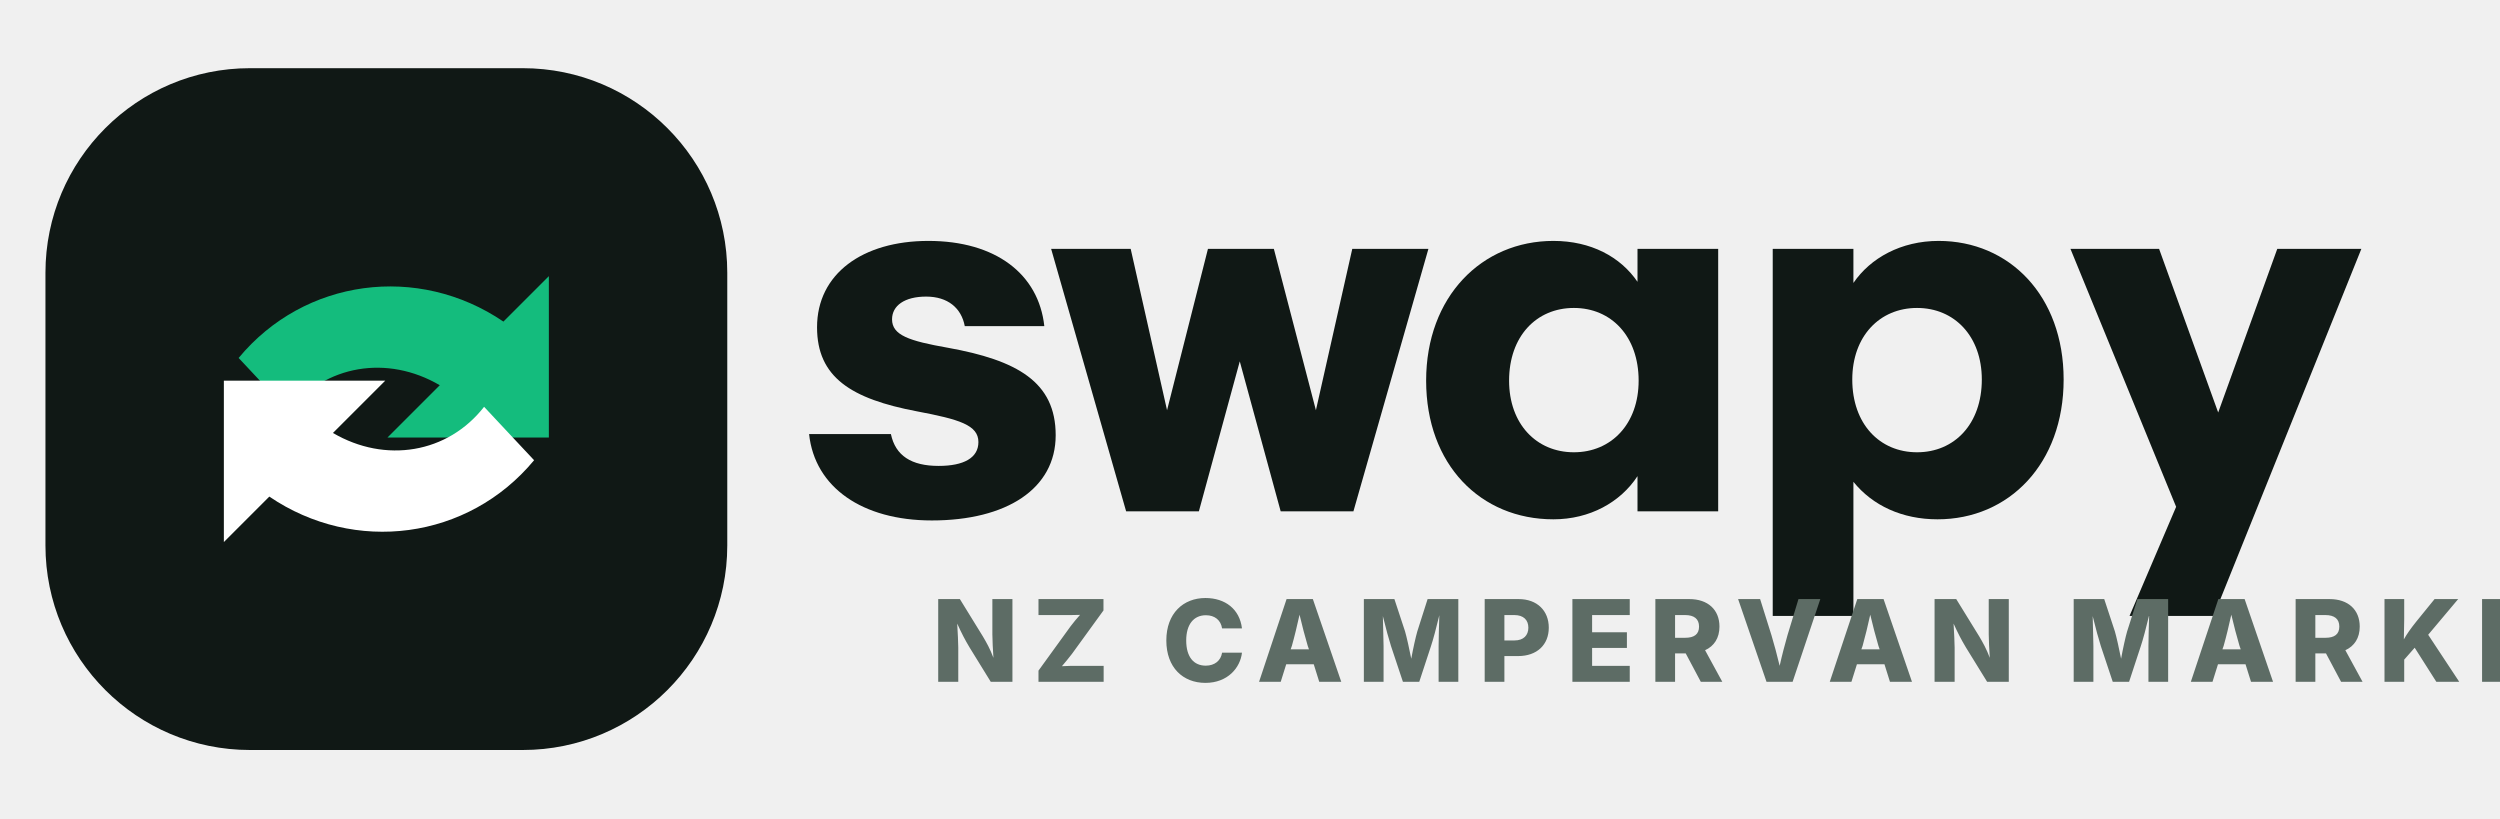
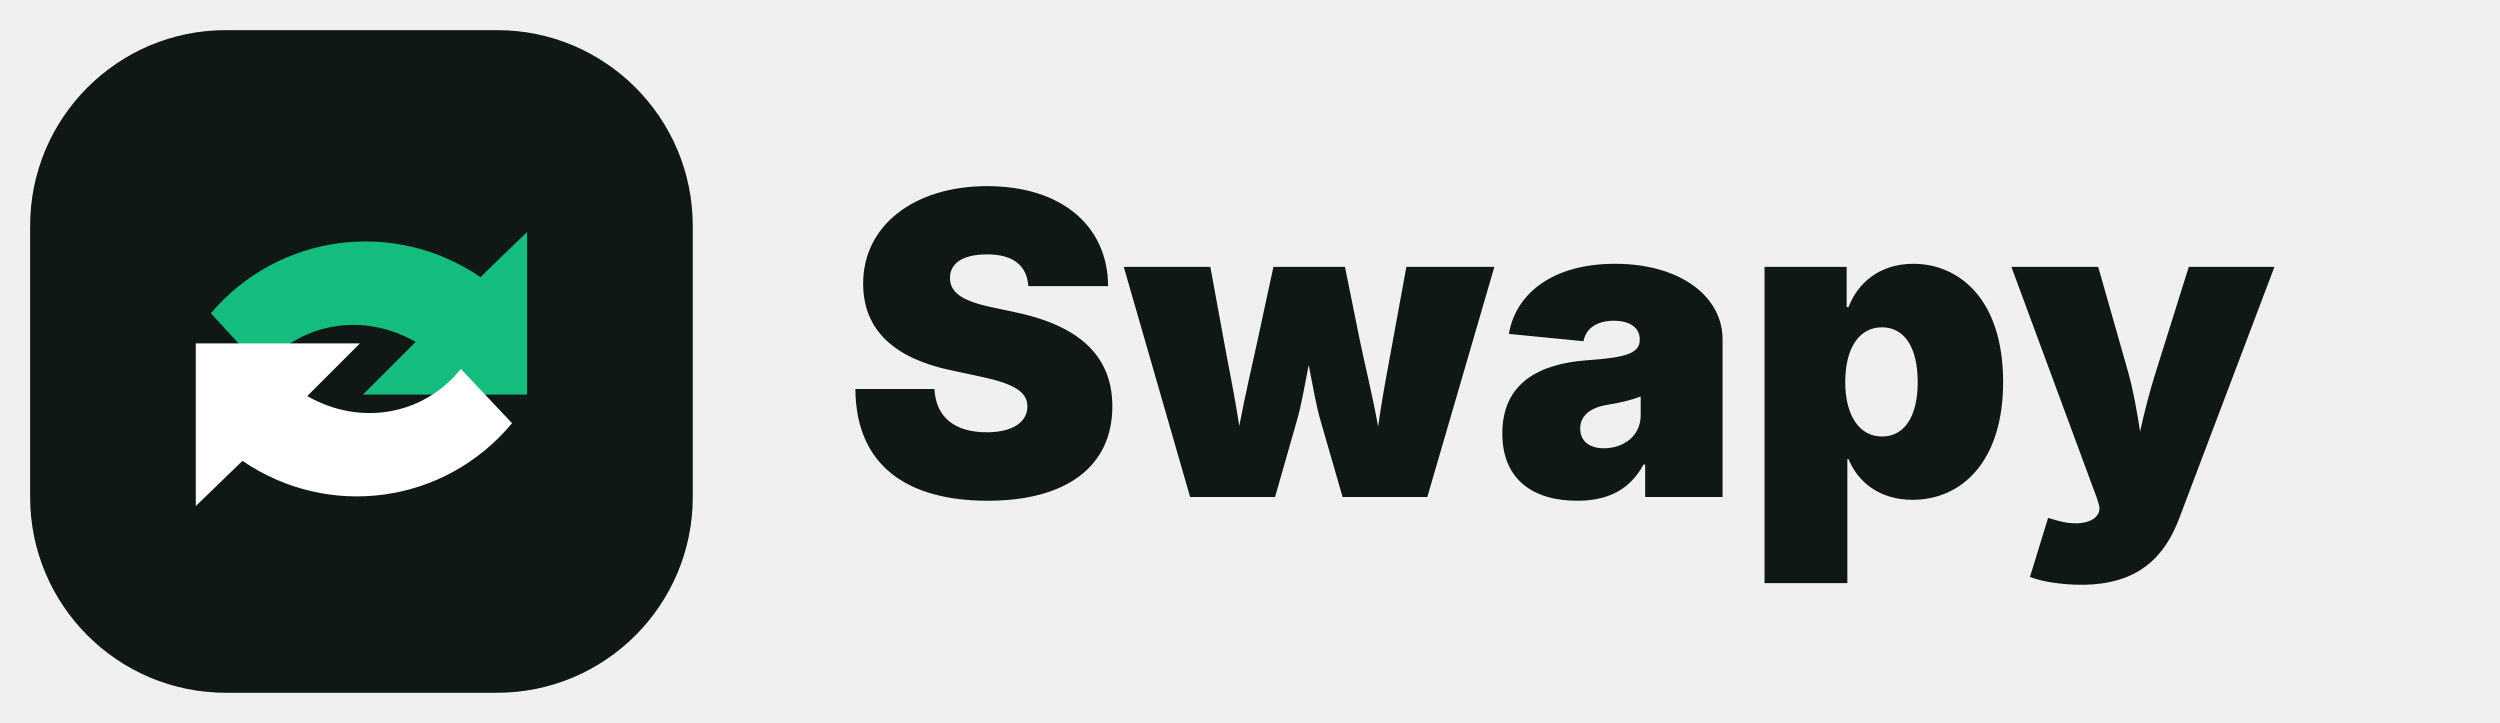
- <svg xmlns="http://www.w3.org/2000/svg" width="220" height="72" viewBox="0 0 220 72" fill="none">
-   <rect x="4" y="6" width="60" height="60" rx="18" fill="#101815" />
-   <path d="M21 31.5C26.8 24.5 36.8 23.2 44.3 28.3L48.3 24.3V38.5H34.1L38.7 33.9C34.1 31.2 28.6 32.1 25.4 36.2L21 31.5Z" fill="#14BC7D" />
-   <path d="M47 40.5C41.2 47.5 31.2 48.8 23.7 43.7L19.7 47.7V33.5H33.9L29.3 38.1C33.9 40.8 39.4 39.9 42.6 35.8L47 40.5Z" fill="white" />
-   <path d="M82 45.8C75.9 45.8 71.7 42.9 71.2 38.2H78.4C78.8 40.1 80.2 41 82.6 41C84.8 41 86.1 40.3 86.1 38.9C86.1 37.4 84.4 36.9 80.7 36.2C74.9 35.1 71.9 33.2 71.9 28.8C71.9 24.1 75.9 21.2 81.7 21.2C87.6 21.2 91.4 24.1 91.9 28.7H84.9C84.6 27.1 83.4 26.1 81.5 26.1C79.6 26.1 78.5 26.9 78.5 28.1C78.5 29.5 80 30 83.4 30.6C89.5 31.7 92.9 33.6 92.9 38.3C92.9 43 88.6 45.8 82 45.8Z" fill="#101815" />
-   <path d="M99.1 45L92.5 21.9H99.5L102.7 36.1L106.3 21.9H112.1L115.8 36.1L119 21.9H125.7L119.1 45H112.7L109.1 31.8L105.5 45H99.1Z" fill="#101815" />
-   <path d="M136.7 45.7C130.3 45.7 125.5 40.9 125.5 33.5C125.5 26.1 130.4 21.2 136.7 21.2C140 21.2 142.6 22.6 144.1 24.8V21.9H151.2V45H144.1V41.9C142.6 44.2 139.9 45.7 136.7 45.7ZM138.5 39.8C141.8 39.8 144.2 37.3 144.2 33.5C144.2 29.6 141.8 27.1 138.5 27.1C135.2 27.1 132.8 29.6 132.8 33.5C132.8 37.3 135.2 39.8 138.5 39.8Z" fill="#101815" />
-   <path d="M156 54.2V21.9H163.1V24.9C164.6 22.7 167.3 21.2 170.6 21.2C176.8 21.2 181.6 26 181.6 33.4C181.6 40.8 176.8 45.7 170.5 45.7C167.4 45.7 164.8 44.5 163.1 42.4V54.2H156ZM168.7 39.8C172 39.8 174.4 37.3 174.4 33.4C174.4 29.6 172 27.1 168.7 27.1C165.4 27.1 163 29.6 163 33.4C163 37.3 165.4 39.8 168.7 39.8Z" fill="#101815" />
-   <path d="M187.4 54.2L191.5 44.6L182.2 21.9H190L195.2 36.3L200.4 21.9H207.8L194.8 54.2H187.4Z" fill="#101815" />
-   <text x="82" y="60" fill="#5D6C65" font-family="Inter, Arial, sans-serif" font-size="10" font-weight="800" letter-spacing="1.2">NZ CAMPERVAN MARKET</text>
+ <svg xmlns="http://www.w3.org/2000/svg" width="166" height="48" viewBox="0 0 166 48" fill="none">
+   <rect x="2" y="2" width="44" height="44" rx="13" fill="#101815" />
+   <path d="M14 20.8C18.5 15.5 26.2 14.5 31.9 18.4L35 15.4V26.2H24.1L27.6 22.7C24.1 20.7 19.9 21.4 17.4 24.5L14 20.8Z" fill="#14BC7D" />
+   <path d="M34 28.1C29.5 33.5 21.8 34.5 16.1 30.6L13 33.6V22.8H23.9L20.4 26.3C23.9 28.3 28.1 27.6 30.6 24.5L34 28.1Z" fill="white" />
+   <text x="56" y="33" fill="#101815" font-family="Inter, Arial, sans-serif" font-size="28" font-weight="900" letter-spacing="0">Swapy</text>
</svg>
